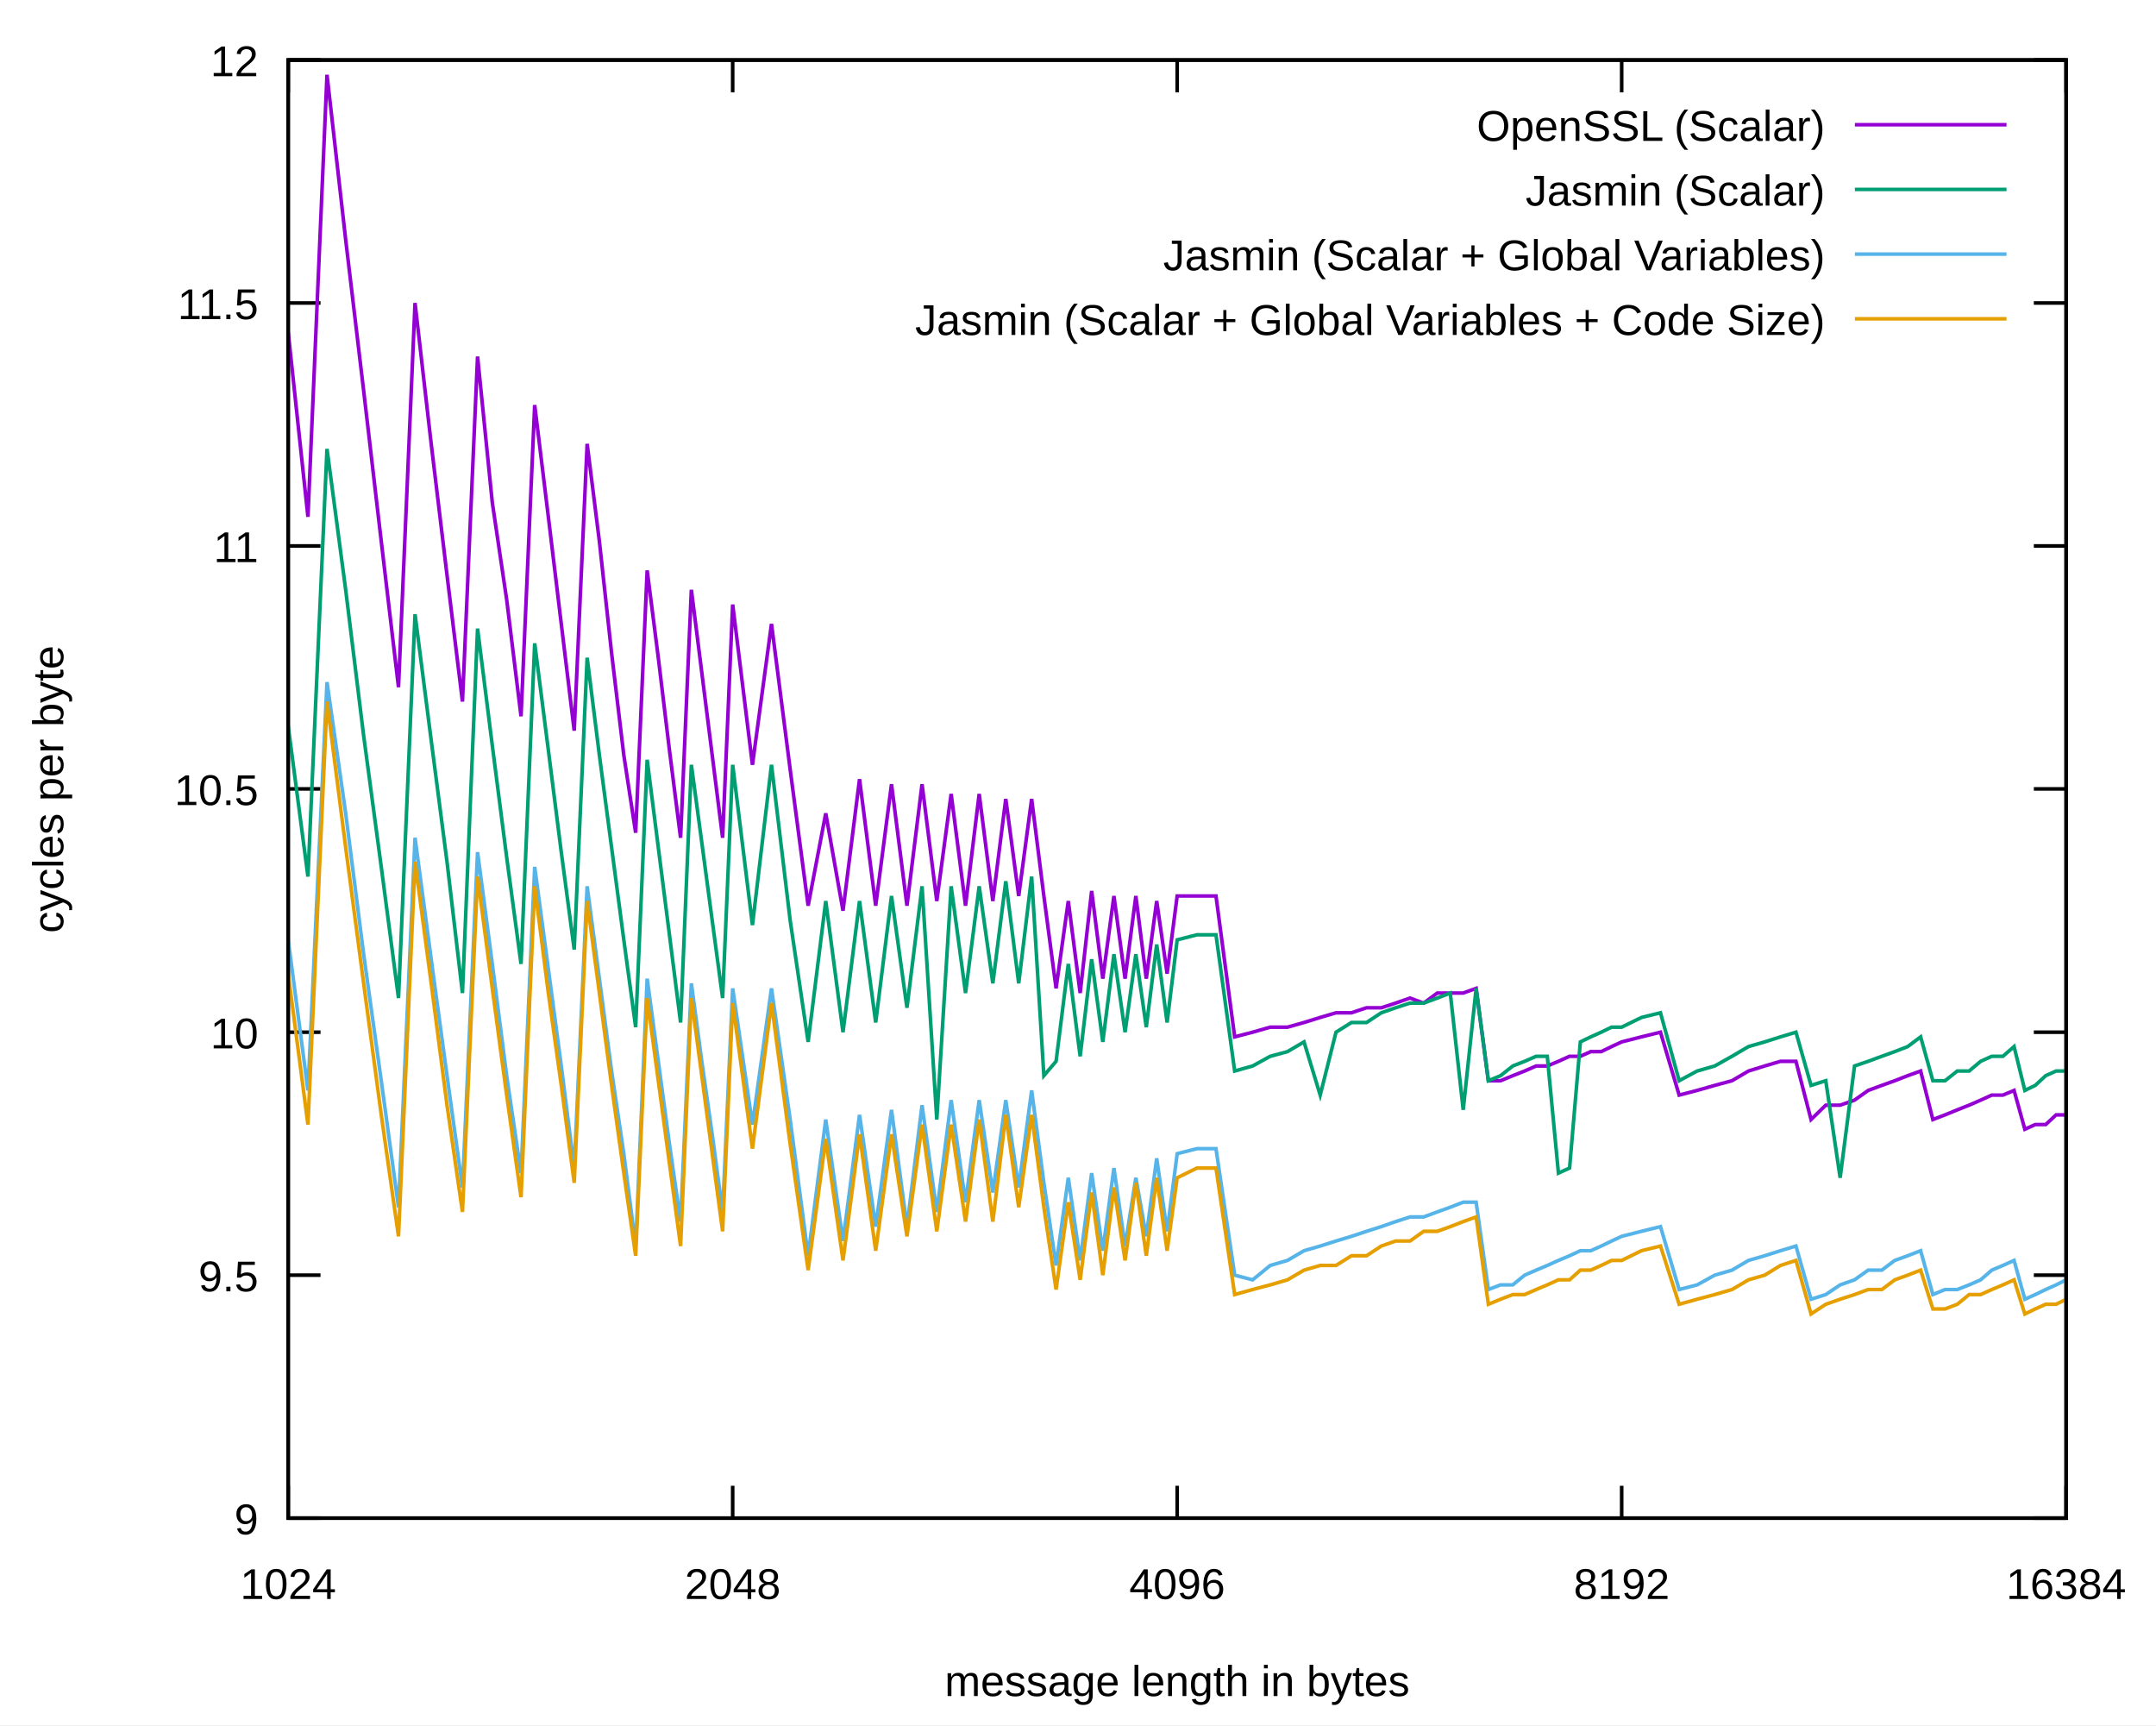
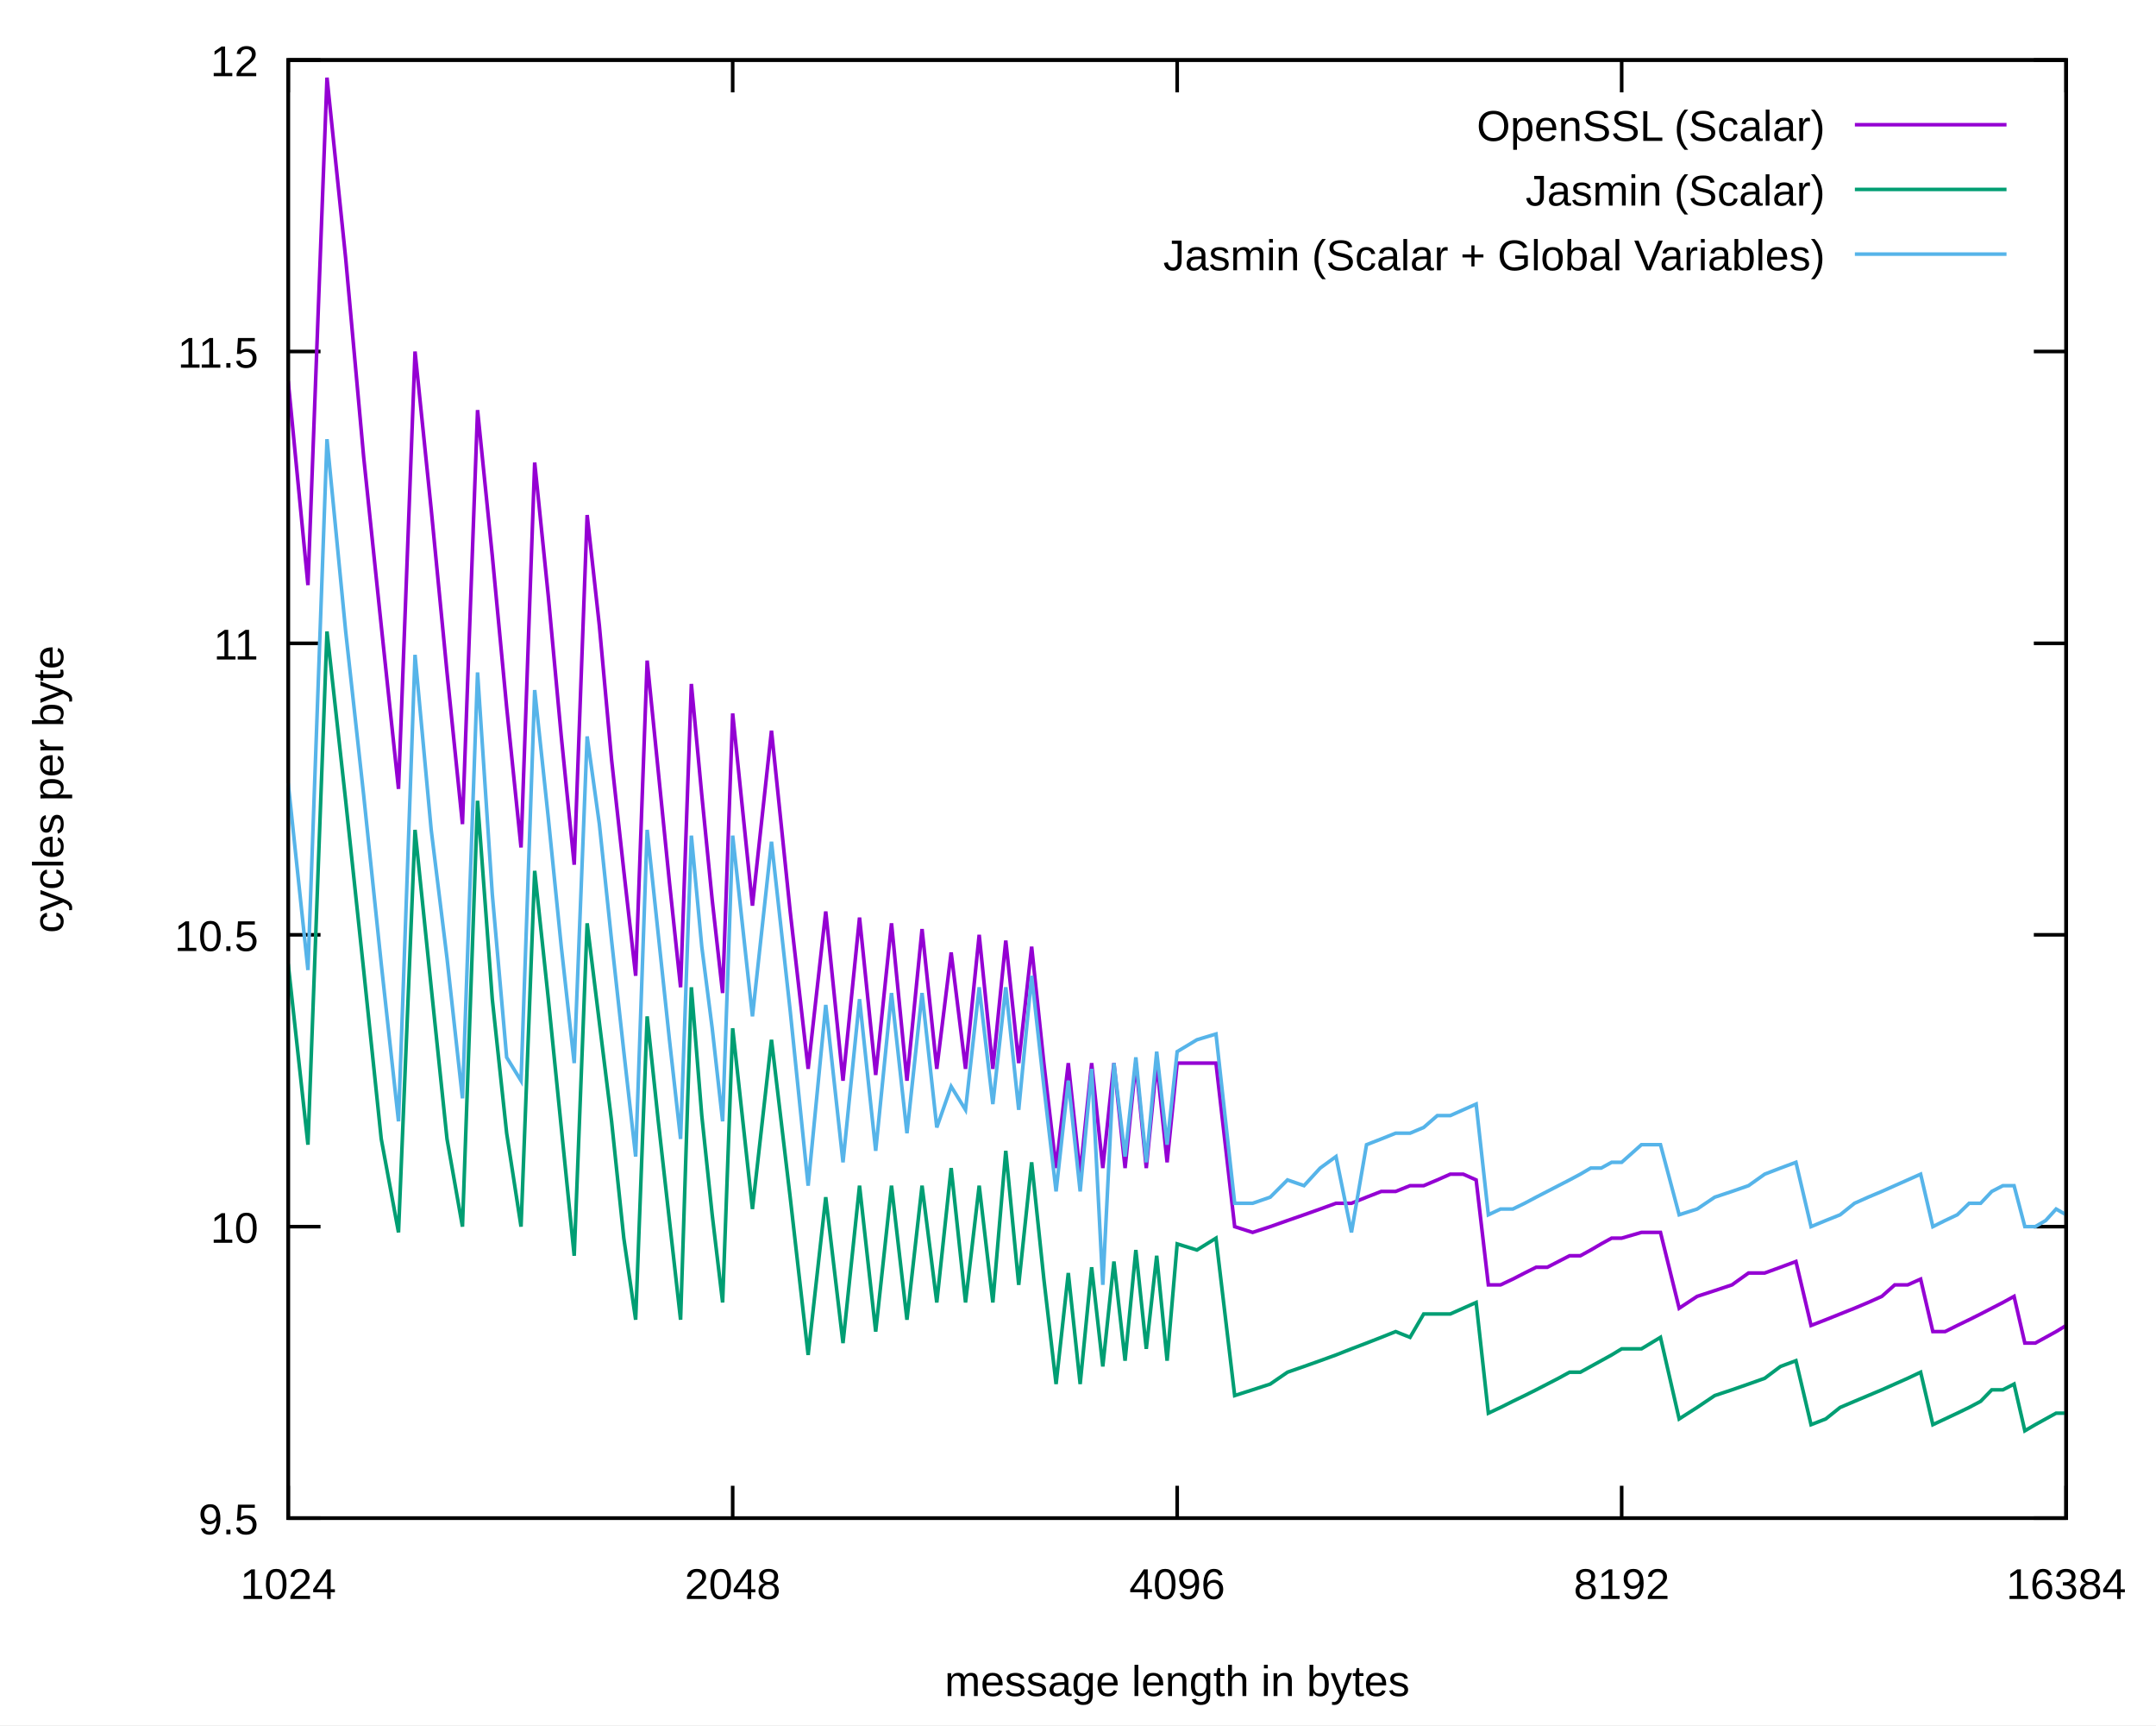
<svg xmlns="http://www.w3.org/2000/svg" xmlns:xlink="http://www.w3.org/1999/xlink" width="600" height="480" viewBox="0 0 600 480">
  <g id="gnuplot_canvas">
    <rect x="0" y="0" width="600" height="480" fill="#ffffff" />
    <defs>
      <circle id="gpDot" r="0.5" stroke-width="0.5" />
      <path id="gpPt0" stroke-width="0.222" stroke="currentColor" d="M-1,0 h2 M0,-1 v2" />
      <path id="gpPt1" stroke-width="0.222" stroke="currentColor" d="M-1,-1 L1,1 M1,-1 L-1,1" />
      <path id="gpPt2" stroke-width="0.222" stroke="currentColor" d="M-1,0 L1,0 M0,-1 L0,1 M-1,-1 L1,1 M-1,1 L1,-1" />
      <rect id="gpPt3" stroke-width="0.222" stroke="currentColor" x="-1" y="-1" width="2" height="2" />
      <rect id="gpPt4" stroke-width="0.222" stroke="currentColor" fill="currentColor" x="-1" y="-1" width="2" height="2" />
      <circle id="gpPt5" stroke-width="0.222" stroke="currentColor" cx="0" cy="0" r="1" />
      <use xlink:href="#gpPt5" id="gpPt6" fill="currentColor" stroke="none" />
      <path id="gpPt7" stroke-width="0.222" stroke="currentColor" d="M0,-1.33 L-1.33,0.67 L1.33,0.67 z" />
      <use xlink:href="#gpPt7" id="gpPt8" fill="currentColor" stroke="none" />
      <use xlink:href="#gpPt7" id="gpPt9" stroke="currentColor" transform="rotate(180)" />
      <use xlink:href="#gpPt9" id="gpPt10" fill="currentColor" stroke="none" />
      <use xlink:href="#gpPt3" id="gpPt11" stroke="currentColor" transform="rotate(45)" />
      <use xlink:href="#gpPt11" id="gpPt12" fill="currentColor" stroke="none" />
      <path id="gpPt13" stroke-width="0.222" stroke="currentColor" d="M0,1.330 L1.265,0.411 L0.782,-1.067 L-0.782,-1.076 L-1.265,0.411 z" />
      <use xlink:href="#gpPt13" id="gpPt14" fill="currentColor" stroke="none" />
      <filter id="textbox" filterUnits="objectBoundingBox" x="0" y="0" height="1" width="1">
        <feFlood flood-color="#FFFFFF" flood-opacity="1" result="bgnd" />
        <feComposite in="SourceGraphic" in2="bgnd" operator="atop" />
      </filter>
      <filter id="greybox" filterUnits="objectBoundingBox" x="0" y="0" height="1" width="1">
        <feFlood flood-color="lightgrey" flood-opacity="1" result="grey" />
        <feComposite in="SourceGraphic" in2="grey" operator="atop" />
      </filter>
    </defs>
    <g fill="none" color="#FFFFFF" stroke="black" stroke-width="1.00" stroke-linecap="butt" stroke-linejoin="miter">
</g>
    <g fill="none" color="black" stroke="currentColor" stroke-width="1.00" stroke-linecap="butt" stroke-linejoin="miter">
      <path stroke="black" d="M80.2,422.4 L89.2,422.4 M575.0,422.4 L566.0,422.4  " />
      <g transform="translate(71.9,426.9)" stroke="none" fill="black" font-family="Arial" font-size="12.00" text-anchor="end">
        <text>
-           <tspan font-family="Arial"> 9</tspan>
-         </text>
-       </g>
-     </g>
-     <g fill="none" color="black" stroke="currentColor" stroke-width="1.00" stroke-linecap="butt" stroke-linejoin="miter">
-       <path stroke="black" d="M80.2,354.8 L89.2,354.8 M575.0,354.8 L566.0,354.8  " />
-       <g transform="translate(71.9,359.3)" stroke="none" fill="black" font-family="Arial" font-size="12.00" text-anchor="end">
-         <text>
          <tspan font-family="Arial"> 9.5</tspan>
        </text>
      </g>
    </g>
    <g fill="none" color="black" stroke="currentColor" stroke-width="1.00" stroke-linecap="butt" stroke-linejoin="miter">
-       <path stroke="black" d="M80.2,287.2 L89.2,287.2 M575.0,287.2 L566.0,287.2  " />
-       <g transform="translate(71.9,291.7)" stroke="none" fill="black" font-family="Arial" font-size="12.00" text-anchor="end">
+       <path stroke="black" d="M80.2,341.3 L89.2,341.3 M575.0,341.3 L566.0,341.3  " />
+       <g transform="translate(71.9,345.8)" stroke="none" fill="black" font-family="Arial" font-size="12.00" text-anchor="end">
        <text>
          <tspan font-family="Arial"> 10</tspan>
        </text>
      </g>
    </g>
    <g fill="none" color="black" stroke="currentColor" stroke-width="1.00" stroke-linecap="butt" stroke-linejoin="miter">
-       <path stroke="black" d="M80.2,219.5 L89.2,219.5 M575.0,219.5 L566.0,219.5  " />
-       <g transform="translate(71.9,224.0)" stroke="none" fill="black" font-family="Arial" font-size="12.00" text-anchor="end">
+       <path stroke="black" d="M80.2,260.1 L89.2,260.1 M575.0,260.1 L566.0,260.1  " />
+       <g transform="translate(71.9,264.6)" stroke="none" fill="black" font-family="Arial" font-size="12.00" text-anchor="end">
        <text>
          <tspan font-family="Arial"> 10.5</tspan>
        </text>
      </g>
    </g>
    <g fill="none" color="black" stroke="currentColor" stroke-width="1.00" stroke-linecap="butt" stroke-linejoin="miter">
-       <path stroke="black" d="M80.2,151.9 L89.2,151.9 M575.0,151.9 L566.0,151.9  " />
-       <g transform="translate(71.9,156.4)" stroke="none" fill="black" font-family="Arial" font-size="12.00" text-anchor="end">
+       <path stroke="black" d="M80.2,179.0 L89.2,179.0 M575.0,179.0 L566.0,179.0  " />
+       <g transform="translate(71.9,183.5)" stroke="none" fill="black" font-family="Arial" font-size="12.00" text-anchor="end">
        <text>
          <tspan font-family="Arial"> 11</tspan>
        </text>
      </g>
    </g>
    <g fill="none" color="black" stroke="currentColor" stroke-width="1.00" stroke-linecap="butt" stroke-linejoin="miter">
-       <path stroke="black" d="M80.2,84.3 L89.2,84.3 M575.0,84.3 L566.0,84.3  " />
-       <g transform="translate(71.9,88.8)" stroke="none" fill="black" font-family="Arial" font-size="12.00" text-anchor="end">
+       <path stroke="black" d="M80.2,97.8 L89.2,97.8 M575.0,97.8 L566.0,97.8  " />
+       <g transform="translate(71.9,102.3)" stroke="none" fill="black" font-family="Arial" font-size="12.00" text-anchor="end">
        <text>
          <tspan font-family="Arial"> 11.5</tspan>
        </text>
      </g>
    </g>
    <g fill="none" color="black" stroke="currentColor" stroke-width="1.00" stroke-linecap="butt" stroke-linejoin="miter">
      <path stroke="black" d="M80.2,16.7 L89.2,16.7 M575.0,16.7 L566.0,16.7  " />
      <g transform="translate(71.9,21.2)" stroke="none" fill="black" font-family="Arial" font-size="12.00" text-anchor="end">
        <text>
          <tspan font-family="Arial"> 12</tspan>
        </text>
      </g>
    </g>
    <g fill="none" color="black" stroke="currentColor" stroke-width="1.00" stroke-linecap="butt" stroke-linejoin="miter">
      <path stroke="black" d="M80.2,422.4 L80.2,413.4 M80.2,16.7 L80.2,25.7  " />
      <g transform="translate(80.2,444.9)" stroke="none" fill="black" font-family="Arial" font-size="12.00" text-anchor="middle">
        <text>
          <tspan font-family="Arial"> 1024</tspan>
        </text>
      </g>
    </g>
    <g fill="none" color="black" stroke="currentColor" stroke-width="1.00" stroke-linecap="butt" stroke-linejoin="miter">
      <path stroke="black" d="M203.9,422.4 L203.9,413.4 M203.9,16.7 L203.9,25.7  " />
      <g transform="translate(203.9,444.9)" stroke="none" fill="black" font-family="Arial" font-size="12.00" text-anchor="middle">
        <text>
          <tspan font-family="Arial"> 2048</tspan>
        </text>
      </g>
    </g>
    <g fill="none" color="black" stroke="currentColor" stroke-width="1.00" stroke-linecap="butt" stroke-linejoin="miter">
      <path stroke="black" d="M327.6,422.4 L327.6,413.4 M327.6,16.7 L327.6,25.7  " />
      <g transform="translate(327.6,444.9)" stroke="none" fill="black" font-family="Arial" font-size="12.00" text-anchor="middle">
        <text>
          <tspan font-family="Arial"> 4096</tspan>
        </text>
      </g>
    </g>
    <g fill="none" color="black" stroke="currentColor" stroke-width="1.00" stroke-linecap="butt" stroke-linejoin="miter">
      <path stroke="black" d="M451.3,422.4 L451.3,413.4 M451.3,16.7 L451.3,25.7  " />
      <g transform="translate(451.3,444.9)" stroke="none" fill="black" font-family="Arial" font-size="12.00" text-anchor="middle">
        <text>
          <tspan font-family="Arial"> 8192</tspan>
        </text>
      </g>
    </g>
    <g fill="none" color="black" stroke="currentColor" stroke-width="1.00" stroke-linecap="butt" stroke-linejoin="miter">
      <path stroke="black" d="M575.0,422.4 L575.0,413.4 M575.0,16.7 L575.0,25.7  " />
      <g transform="translate(575.0,444.9)" stroke="none" fill="black" font-family="Arial" font-size="12.00" text-anchor="middle">
        <text>
          <tspan font-family="Arial"> 16384</tspan>
        </text>
      </g>
    </g>
    <g fill="none" color="black" stroke="currentColor" stroke-width="1.00" stroke-linecap="butt" stroke-linejoin="miter">
</g>
    <g fill="none" color="black" stroke="currentColor" stroke-width="1.00" stroke-linecap="butt" stroke-linejoin="miter">
      <path stroke="black" d="M80.2,16.7 L80.2,422.4 L575.0,422.4 L575.0,16.7 L80.2,16.7 Z  " />
    </g>
    <g fill="none" color="black" stroke="currentColor" stroke-width="1.00" stroke-linecap="butt" stroke-linejoin="miter">
      <g transform="translate(17.6,219.6) rotate(270)" stroke="none" fill="black" font-family="Arial" font-size="12.00" text-anchor="middle">
        <text>
          <tspan font-family="Arial">cycles per byte</tspan>
        </text>
      </g>
    </g>
    <g fill="none" color="black" stroke="currentColor" stroke-width="1.00" stroke-linecap="butt" stroke-linejoin="miter">
      <g transform="translate(327.6,471.9)" stroke="none" fill="black" font-family="Arial" font-size="12.00" text-anchor="middle">
        <text>
          <tspan font-family="Arial">message length in bytes</tspan>
        </text>
      </g>
    </g>
    <g fill="none" color="black" stroke="currentColor" stroke-width="1.00" stroke-linecap="butt" stroke-linejoin="miter">
</g>
    <g id="gnuplot_plot_1">
      <g fill="none" color="black" stroke="currentColor" stroke-width="1.00" stroke-linecap="butt" stroke-linejoin="miter">
        <g transform="translate(507.9,39.2)" stroke="none" fill="black" font-family="Arial" font-size="12.00" text-anchor="end">
          <text>
            <tspan font-family="Arial">OpenSSL (Scalar)</tspan>
          </text>
        </g>
      </g>
      <g fill="none" color="black" stroke="currentColor" stroke-width="1.00" stroke-linecap="butt" stroke-linejoin="miter">
-         <path stroke="rgb(148,   0, 211)" d="M516.2,34.7 L558.4,34.7 M80.2,92.4 L85.7,143.8 L91.0,20.8 L96.2,66.7 L101.2,108.7 L106.1,150.6   L110.9,191.2 L115.5,84.3 L120.0,123.5 L124.4,160.0 L128.7,195.2 L132.9,99.2 L137.0,139.8 L141.0,166.8   L145.0,199.3 L148.8,112.7 L152.6,143.8 L156.2,173.6 L159.8,203.3 L163.4,123.5 L166.8,150.6 L170.2,181.7   L173.6,210.1 L176.9,231.7 L180.1,158.7 L183.2,183.0 L186.3,208.7 L189.4,233.1 L192.4,164.1 L195.3,187.1   L198.2,210.1 L201.1,233.1 L203.9,168.2 L209.4,212.8 L214.7,173.6 L219.9,214.1 L224.9,252.0 L229.8,226.3   L234.6,253.4 L239.2,216.8 L243.7,252.0 L248.1,218.2 L252.4,252.0 L256.6,218.2 L260.7,250.7 L264.7,220.9   L268.7,252.0 L272.5,220.9 L276.3,250.7 L279.9,222.3 L283.5,249.3 L287.1,222.3 L290.5,249.3 L293.9,275.0   L297.3,250.7 L300.6,276.3 L303.8,247.9 L306.9,272.3 L310.0,249.3 L313.1,272.3 L316.1,249.3 L319.0,272.3   L321.9,250.7 L324.8,270.9 L327.6,249.3 L333.1,249.3 L338.4,249.3 L343.6,288.5 L348.6,287.2 L353.5,285.8   L358.3,285.8 L362.9,284.5 L367.4,283.1 L371.8,281.8 L376.1,281.8 L380.3,280.4 L384.4,280.4 L388.4,279.1   L392.4,277.7 L396.2,279.1 L400.0,276.3 L403.6,276.3 L407.2,276.3 L410.8,275.0 L414.2,300.7 L417.6,300.7   L421.0,299.3 L424.3,298.0 L427.5,296.6 L430.6,296.6 L433.7,295.3 L436.8,293.9 L439.8,293.9 L442.7,292.6   L445.6,292.6 L448.5,291.2 L451.3,289.9 L456.8,288.5 L462.1,287.2 L467.3,304.7 L472.3,303.4 L477.2,302.0   L482.0,300.7 L486.6,298.0 L491.1,296.6 L495.5,295.3 L499.8,295.3 L504.0,311.5 L508.1,307.5 L512.1,307.5   L516.1,306.1 L519.9,303.4 L523.7,302.0 L527.3,300.7 L530.9,299.3 L534.5,298.0 L537.9,311.5 L541.3,310.2   L544.7,308.8 L548.0,307.5 L551.2,306.1 L554.3,304.7 L557.4,304.7 L560.5,303.4 L563.5,314.2 L566.4,312.9   L569.3,312.9 L572.2,310.2 L575.0,310.2  " />
+         <path stroke="rgb(148,   0, 211)" d="M516.2,34.7 L558.4,34.7 M80.2,106.0 L85.7,162.8 L91.0,21.6 L96.2,71.9 L101.2,127.1 L106.1,174.1   L110.9,219.5 L115.5,97.8 L120.0,141.7 L124.4,187.1 L128.7,229.3 L132.9,114.1 L137.0,154.6 L141.0,196.8   L145.0,235.8 L148.8,128.7 L152.6,166.0 L156.2,204.9 L159.8,240.6 L163.4,143.3 L166.8,174.1 L170.2,211.4   L173.6,242.3 L176.9,271.5 L180.1,183.8 L183.2,214.7 L186.3,245.5 L189.4,274.7 L192.4,190.3 L195.3,221.2   L198.2,250.4 L201.1,276.3 L203.9,198.5 L209.4,252.0 L214.7,203.3 L219.9,253.6 L224.9,297.4 L229.8,253.6   L234.6,300.7 L239.2,255.3 L243.7,299.1 L248.1,256.9 L252.4,300.7 L256.6,258.5 L260.7,297.4 L264.7,265.0   L268.7,297.4 L272.5,260.1 L276.3,297.4 L279.9,261.7 L283.5,295.8 L287.1,263.4 L290.5,295.8 L293.9,325.0   L297.3,295.8 L300.6,326.7 L303.8,295.8 L306.9,325.0 L310.0,295.8 L313.1,325.0 L316.1,295.8 L319.0,325.0   L321.9,295.8 L324.8,323.4 L327.6,295.8 L333.1,295.8 L338.4,295.8 L343.6,341.3 L348.6,342.9 L353.5,341.3   L358.3,339.6 L362.9,338.0 L367.4,336.4 L371.8,334.8 L376.1,334.8 L380.3,333.1 L384.4,331.5 L388.4,331.5   L392.4,329.9 L396.2,329.9 L400.0,328.3 L403.6,326.7 L407.2,326.7 L410.8,328.3 L414.2,357.5 L417.6,357.5   L421.0,355.9 L424.3,354.2 L427.5,352.6 L430.6,352.6 L433.7,351.0 L436.8,349.4 L439.8,349.4 L442.7,347.8   L445.6,346.1 L448.5,344.5 L451.3,344.5 L456.8,342.9 L462.1,342.9 L467.3,364.0 L472.3,360.7 L477.2,359.1   L482.0,357.5 L486.6,354.2 L491.1,354.2 L495.5,352.6 L499.8,351.0 L504.0,368.8 L508.1,367.2 L512.1,365.6   L516.1,364.0 L519.9,362.4 L523.7,360.7 L527.3,357.5 L530.9,357.5 L534.5,355.9 L537.9,370.5 L541.3,370.5   L544.7,368.8 L548.0,367.2 L551.2,365.6 L554.3,364.0 L557.4,362.4 L560.5,360.7 L563.5,373.7 L566.4,373.7   L569.3,372.1 L572.2,370.5 L575.0,368.8  " />
      </g>
    </g>
    <g id="gnuplot_plot_2">
      <g fill="none" color="black" stroke="currentColor" stroke-width="1.00" stroke-linecap="butt" stroke-linejoin="miter">
        <g transform="translate(507.9,57.2)" stroke="none" fill="black" font-family="Arial" font-size="12.00" text-anchor="end">
          <text>
            <tspan font-family="Arial">Jasmin (Scalar)</tspan>
          </text>
        </g>
      </g>
      <g fill="none" color="black" stroke="currentColor" stroke-width="1.00" stroke-linecap="butt" stroke-linejoin="miter">
-         <path stroke="rgb(  0, 158, 115)" d="M516.2,52.7 L558.4,52.7 M80.2,202.0 L85.7,243.9 L91.0,124.9 L96.2,164.1 L101.2,204.7 L106.1,241.2   L110.9,277.7 L115.5,170.9 L120.0,206.0 L124.4,239.8 L128.7,276.3 L132.9,174.9 L137.0,207.4 L141.0,238.5   L145.0,268.2 L148.8,179.0 L152.6,208.7 L156.2,237.1 L159.8,264.2 L163.4,183.0 L166.8,210.1 L170.2,235.8   L173.6,261.5 L176.9,285.8 L180.1,211.4 L183.2,235.8 L186.3,260.1 L189.4,284.5 L192.4,212.8 L195.3,234.4   L198.2,256.1 L201.1,277.7 L203.9,212.8 L209.4,257.4 L214.7,212.8 L219.9,256.1 L224.9,289.9 L229.8,250.7   L234.6,287.2 L239.2,250.7 L243.7,284.5 L248.1,249.3 L252.4,280.4 L256.6,246.6 L260.7,311.5 L264.7,246.6   L268.7,276.3 L272.5,246.6 L276.3,273.6 L279.9,245.2 L283.5,273.6 L287.1,243.9 L290.5,299.3 L293.9,295.3   L297.3,268.2 L300.6,293.9 L303.8,266.9 L306.9,289.9 L310.0,265.5 L313.1,287.2 L316.1,265.5 L319.0,285.8   L321.9,262.8 L324.8,284.5 L327.6,261.5 L333.1,260.1 L338.4,260.1 L343.6,298.0 L348.6,296.6 L353.5,293.9   L358.3,292.6 L362.9,289.9 L367.4,304.7 L371.8,287.2 L376.1,284.5 L380.3,284.5 L384.4,281.8 L388.4,280.4   L392.4,279.1 L396.2,279.1 L400.0,277.7 L403.6,276.3 L407.2,308.8 L410.8,275.0 L414.2,300.7 L417.6,299.3   L421.0,296.6 L424.3,295.3 L427.5,293.9 L430.6,293.9 L433.7,326.4 L436.8,325.0 L439.8,289.9 L442.7,288.5   L445.6,287.2 L448.5,285.8 L451.3,285.8 L456.8,283.1 L462.1,281.8 L467.3,300.7 L472.3,298.0 L477.2,296.6   L482.0,293.9 L486.6,291.2 L491.1,289.9 L495.5,288.5 L499.8,287.2 L504.0,302.0 L508.1,300.7 L512.1,327.7   L516.1,296.6 L519.9,295.3 L523.7,293.9 L527.3,292.6 L530.9,291.2 L534.5,288.5 L537.9,300.7 L541.3,300.7   L544.7,298.0 L548.0,298.0 L551.2,295.3 L554.3,293.9 L557.4,293.9 L560.5,291.2 L563.5,303.4 L566.4,302.0   L569.3,299.3 L572.2,298.0 L575.0,298.0  " />
+         <path stroke="rgb(  0, 158, 115)" d="M516.2,52.7 L558.4,52.7 M80.2,268.2 L85.7,318.5 L91.0,175.7 L96.2,222.8 L101.2,269.9 L106.1,316.9   L110.9,342.9 L115.5,230.9 L120.0,274.7 L124.4,316.9 L128.7,341.3 L132.9,222.8 L137.0,278.0 L141.0,315.3   L145.0,341.3 L148.8,242.3 L152.6,278.0 L156.2,313.7 L159.8,349.4 L163.4,256.9 L166.8,284.5 L170.2,312.0   L173.6,344.5 L176.9,367.2 L180.1,282.8 L183.2,312.0 L186.3,339.6 L189.4,367.2 L192.4,274.7 L195.3,310.4   L198.2,338.0 L201.1,362.4 L203.9,286.1 L209.4,336.4 L214.7,289.3 L219.9,333.1 L224.9,377.0 L229.8,333.1   L234.6,373.7 L239.2,329.9 L243.7,370.5 L248.1,329.9 L252.4,367.2 L256.6,329.9 L260.7,362.4 L264.7,325.0   L268.7,362.4 L272.5,329.9 L276.3,362.4 L279.9,320.2 L283.5,357.5 L287.1,323.4 L290.5,355.9 L293.9,385.1   L297.3,354.2 L300.6,385.1 L303.8,352.6 L306.9,380.2 L310.0,351.0 L313.1,378.6 L316.1,347.8 L319.0,375.3   L321.9,349.4 L324.8,378.6 L327.6,346.1 L333.1,347.8 L338.4,344.5 L343.6,388.3 L348.6,386.7 L353.5,385.1   L358.3,381.8 L362.9,380.2 L367.4,378.6 L371.8,377.0 L376.1,375.3 L380.3,373.7 L384.4,372.1 L388.4,370.5   L392.4,372.1 L396.2,365.6 L400.0,365.6 L403.6,365.6 L407.2,364.0 L410.8,362.4 L414.2,393.2 L417.6,391.6   L421.0,389.9 L424.3,388.3 L427.5,386.7 L430.6,385.1 L433.7,383.5 L436.8,381.8 L439.8,381.8 L442.7,380.2   L445.6,378.6 L448.5,377.0 L451.3,375.3 L456.8,375.3 L462.1,372.1 L467.3,394.8 L472.3,391.6 L477.2,388.3   L482.0,386.7 L486.6,385.1 L491.1,383.5 L495.5,380.2 L499.8,378.6 L504.0,396.4 L508.1,394.8 L512.1,391.6   L516.1,389.9 L519.9,388.3 L523.7,386.7 L527.3,385.1 L530.9,383.5 L534.5,381.8 L537.9,396.4 L541.3,394.8   L544.7,393.2 L548.0,391.6 L551.2,389.9 L554.3,386.7 L557.4,386.7 L560.5,385.1 L563.5,398.1 L566.4,396.4   L569.3,394.8 L572.2,393.2 L575.0,393.2  " />
      </g>
    </g>
    <g id="gnuplot_plot_3">
      <g fill="none" color="black" stroke="currentColor" stroke-width="1.00" stroke-linecap="butt" stroke-linejoin="miter">
        <g transform="translate(507.9,75.2)" stroke="none" fill="black" font-family="Arial" font-size="12.00" text-anchor="end">
          <text>
            <tspan font-family="Arial">Jasmin (Scalar + Global Variables)</tspan>
          </text>
        </g>
      </g>
      <g fill="none" color="black" stroke="currentColor" stroke-width="1.00" stroke-linecap="butt" stroke-linejoin="miter">
-         <path stroke="rgb( 86, 180, 233)" d="M516.2,70.7 L558.4,70.7 M80.2,261.5 L85.7,303.4 L91.0,189.8 L96.2,226.3 L101.2,265.5 L106.1,300.7   L110.9,335.9 L115.5,233.1 L120.0,266.9 L124.4,299.3 L128.7,330.4 L132.9,237.1 L137.0,268.2 L141.0,299.3   L145.0,326.4 L148.8,241.2 L152.6,269.6 L156.2,296.6 L159.8,325.0 L163.4,246.6 L166.8,272.3 L170.2,298.0   L173.6,321.0 L176.9,346.7 L180.1,272.3 L183.2,295.3 L186.3,318.3 L189.4,339.9 L192.4,273.6 L195.3,295.3   L198.2,315.6 L201.1,337.2 L203.9,275.0 L209.4,312.9 L214.7,275.0 L219.9,311.5 L224.9,349.4 L229.8,311.5   L234.6,345.3 L239.2,310.2 L243.7,341.3 L248.1,308.8 L252.4,341.3 L256.6,307.5 L260.7,337.2 L264.7,306.1   L268.7,334.5 L272.5,306.1 L276.3,331.8 L279.9,306.1 L283.5,330.4 L287.1,303.4 L290.5,329.1 L293.9,352.1   L297.3,327.7 L300.6,350.7 L303.8,326.4 L306.9,348.0 L310.0,325.0 L313.1,346.7 L316.1,327.7 L319.0,344.0   L321.9,322.3 L324.8,342.6 L327.6,321.0 L333.1,319.6 L338.4,319.6 L343.6,354.8 L348.6,356.1 L353.5,352.1   L358.3,350.7 L362.9,348.0 L367.4,346.7 L371.8,345.3 L376.1,344.0 L380.3,342.6 L384.4,341.3 L388.4,339.9   L392.4,338.6 L396.2,338.6 L400.0,337.2 L403.6,335.9 L407.2,334.5 L410.8,334.5 L414.2,358.8 L417.6,357.5   L421.0,357.5 L424.3,354.8 L427.5,353.4 L430.6,352.1 L433.7,350.7 L436.8,349.4 L439.8,348.0 L442.7,348.0   L445.6,346.7 L448.5,345.3 L451.3,344.0 L456.8,342.6 L462.1,341.3 L467.3,358.8 L472.3,357.5 L477.2,354.8   L482.0,353.4 L486.6,350.7 L491.1,349.4 L495.5,348.0 L499.8,346.7 L504.0,361.5 L508.1,360.2 L512.1,357.5   L516.1,356.1 L519.9,353.4 L523.7,353.4 L527.3,350.7 L530.9,349.4 L534.5,348.0 L537.9,360.2 L541.3,358.8   L544.7,358.8 L548.0,357.5 L551.2,356.1 L554.3,353.4 L557.4,352.1 L560.5,350.7 L563.5,361.5 L566.4,360.2   L569.3,358.8 L572.2,357.5 L575.0,356.1  " />
+         <path stroke="rgb( 86, 180, 233)" d="M516.2,70.7 L558.4,70.7 M80.2,217.9 L85.7,269.9 L91.0,122.2 L96.2,175.7 L101.2,221.2 L106.1,268.2   L110.9,312.0 L115.5,182.2 L120.0,230.9 L124.4,266.6 L128.7,305.6 L132.9,187.1 L137.0,248.8 L141.0,294.2   L145.0,300.7 L148.8,192.0 L152.6,227.7 L156.2,263.4 L159.8,295.8 L163.4,204.9 L166.8,229.3 L170.2,261.7   L173.6,292.6 L176.9,321.8 L180.1,230.9 L183.2,260.1 L186.3,289.3 L189.4,316.9 L192.4,232.5 L195.3,263.4   L198.2,286.1 L201.1,312.0 L203.9,232.5 L209.4,282.8 L214.7,234.2 L219.9,281.2 L224.9,329.9 L229.8,279.6   L234.6,323.4 L239.2,278.0 L243.7,320.2 L248.1,276.3 L252.4,315.3 L256.6,276.3 L260.7,313.7 L264.7,302.3   L268.7,308.8 L272.5,274.7 L276.3,307.2 L279.9,274.7 L283.5,308.8 L287.1,271.5 L290.5,302.3 L293.9,331.5   L297.3,300.7 L300.6,331.5 L303.8,297.4 L306.9,357.5 L310.0,295.8 L313.1,321.8 L316.1,294.2 L319.0,323.4   L321.9,292.6 L324.8,318.5 L327.6,292.6 L333.1,289.3 L338.4,287.7 L343.6,334.8 L348.6,334.8 L353.5,333.1   L358.3,328.3 L362.9,329.9 L367.4,325.0 L371.8,321.8 L376.1,342.9 L380.3,318.5 L384.4,316.9 L388.4,315.3   L392.4,315.3 L396.2,313.7 L400.0,310.4 L403.6,310.4 L407.2,308.8 L410.8,307.2 L414.2,338.0 L417.6,336.4   L421.0,336.4 L424.3,334.8 L427.5,333.1 L430.6,331.5 L433.7,329.9 L436.8,328.3 L439.8,326.7 L442.7,325.0   L445.6,325.0 L448.5,323.4 L451.3,323.4 L456.8,318.5 L462.1,318.5 L467.3,338.0 L472.3,336.4 L477.2,333.1   L482.0,331.5 L486.6,329.9 L491.1,326.7 L495.5,325.0 L499.8,323.4 L504.0,341.3 L508.1,339.6 L512.1,338.0   L516.1,334.8 L519.9,333.1 L523.7,331.5 L527.3,329.9 L530.9,328.3 L534.5,326.7 L537.9,341.3 L541.3,339.6   L544.7,338.0 L548.0,334.8 L551.2,334.8 L554.3,331.5 L557.4,329.9 L560.5,329.9 L563.5,341.3 L566.4,341.3   L569.3,339.6 L572.2,336.4 L575.0,338.0  " />
      </g>
    </g>
-     <g id="gnuplot_plot_4">
-       <g fill="none" color="black" stroke="currentColor" stroke-width="1.00" stroke-linecap="butt" stroke-linejoin="miter">
-         <g transform="translate(507.9,93.2)" stroke="none" fill="black" font-family="Arial" font-size="12.00" text-anchor="end">
-           <text>
-             <tspan font-family="Arial">Jasmin (Scalar + Global Variables + Code Size)</tspan>
-           </text>
-         </g>
-       </g>
-       <g fill="none" color="black" stroke="currentColor" stroke-width="1.00" stroke-linecap="butt" stroke-linejoin="miter">
-         <path stroke="rgb(230, 159,   0)" d="M516.2,88.7 L558.4,88.7 M80.2,270.9 L85.7,312.9 L91.0,195.2 L96.2,235.8 L101.2,273.6 L106.1,310.2   L110.9,344.0 L115.5,239.8 L120.0,273.6 L124.4,307.5 L128.7,337.2 L132.9,243.9 L137.0,275.0 L141.0,304.7   L145.0,333.1 L148.8,246.6 L152.6,276.3 L156.2,302.0 L159.8,329.1 L163.4,250.7 L166.8,276.3 L170.2,302.0   L173.6,326.4 L176.9,349.4 L180.1,277.7 L183.2,300.7 L186.3,323.7 L189.4,346.7 L192.4,277.7 L195.3,299.3   L198.2,321.0 L201.1,342.6 L203.9,279.1 L209.4,319.6 L214.7,279.1 L219.9,318.3 L224.9,353.4 L229.8,316.9   L234.6,350.7 L239.2,315.6 L243.7,348.0 L248.1,315.6 L252.4,344.0 L256.6,312.9 L260.7,342.6 L264.7,312.9   L268.7,339.9 L272.5,311.5 L276.3,339.9 L279.9,310.2 L283.5,335.9 L287.1,310.2 L290.5,335.9 L293.9,358.8   L297.3,334.5 L300.6,356.1 L303.8,331.8 L306.9,354.8 L310.0,330.4 L313.1,350.7 L316.1,329.1 L319.0,349.4   L321.9,327.7 L324.8,348.0 L327.6,327.7 L333.1,325.0 L338.4,325.0 L343.6,360.2 L348.6,358.8 L353.5,357.5   L358.3,356.1 L362.9,353.4 L367.4,352.1 L371.8,352.1 L376.1,349.4 L380.3,349.4 L384.4,346.7 L388.4,345.3   L392.4,345.3 L396.2,342.6 L400.0,342.6 L403.6,341.3 L407.2,339.9 L410.8,338.6 L414.2,362.9 L417.6,361.5   L421.0,360.2 L424.3,360.2 L427.5,358.8 L430.6,357.5 L433.7,356.1 L436.8,356.1 L439.8,353.4 L442.7,353.4   L445.6,352.1 L448.5,350.7 L451.3,350.7 L456.8,348.0 L462.1,346.7 L467.3,362.9 L472.3,361.5 L477.2,360.2   L482.0,358.8 L486.6,356.1 L491.1,354.8 L495.5,352.1 L499.8,350.7 L504.0,365.6 L508.1,362.9 L512.1,361.5   L516.1,360.2 L519.9,358.8 L523.7,358.8 L527.3,356.1 L530.9,354.8 L534.5,353.4 L537.9,364.2 L541.3,364.2   L544.7,362.9 L548.0,360.2 L551.2,360.2 L554.3,358.8 L557.4,357.5 L560.5,356.1 L563.5,365.6 L566.4,364.2   L569.3,362.9 L572.2,362.9 L575.0,361.5  " />
-       </g>
-     </g>
-     <g fill="none" color="#FFFFFF" stroke="rgb(230, 159,   0)" stroke-width="2.00" stroke-linecap="butt" stroke-linejoin="miter">
+     <g fill="none" color="#FFFFFF" stroke="rgb( 86, 180, 233)" stroke-width="2.00" stroke-linecap="butt" stroke-linejoin="miter">
</g>
    <g fill="none" color="black" stroke="currentColor" stroke-width="2.00" stroke-linecap="butt" stroke-linejoin="miter">
</g>
    <g fill="none" color="black" stroke="black" stroke-width="1.00" stroke-linecap="butt" stroke-linejoin="miter">
</g>
    <g fill="none" color="black" stroke="currentColor" stroke-width="1.00" stroke-linecap="butt" stroke-linejoin="miter">
      <path stroke="black" d="M80.2,16.7 L80.2,422.4 L575.0,422.4 L575.0,16.7 L80.2,16.7 Z  " />
    </g>
    <g fill="none" color="black" stroke="currentColor" stroke-width="1.00" stroke-linecap="butt" stroke-linejoin="miter">
</g>
  </g>
</svg>
